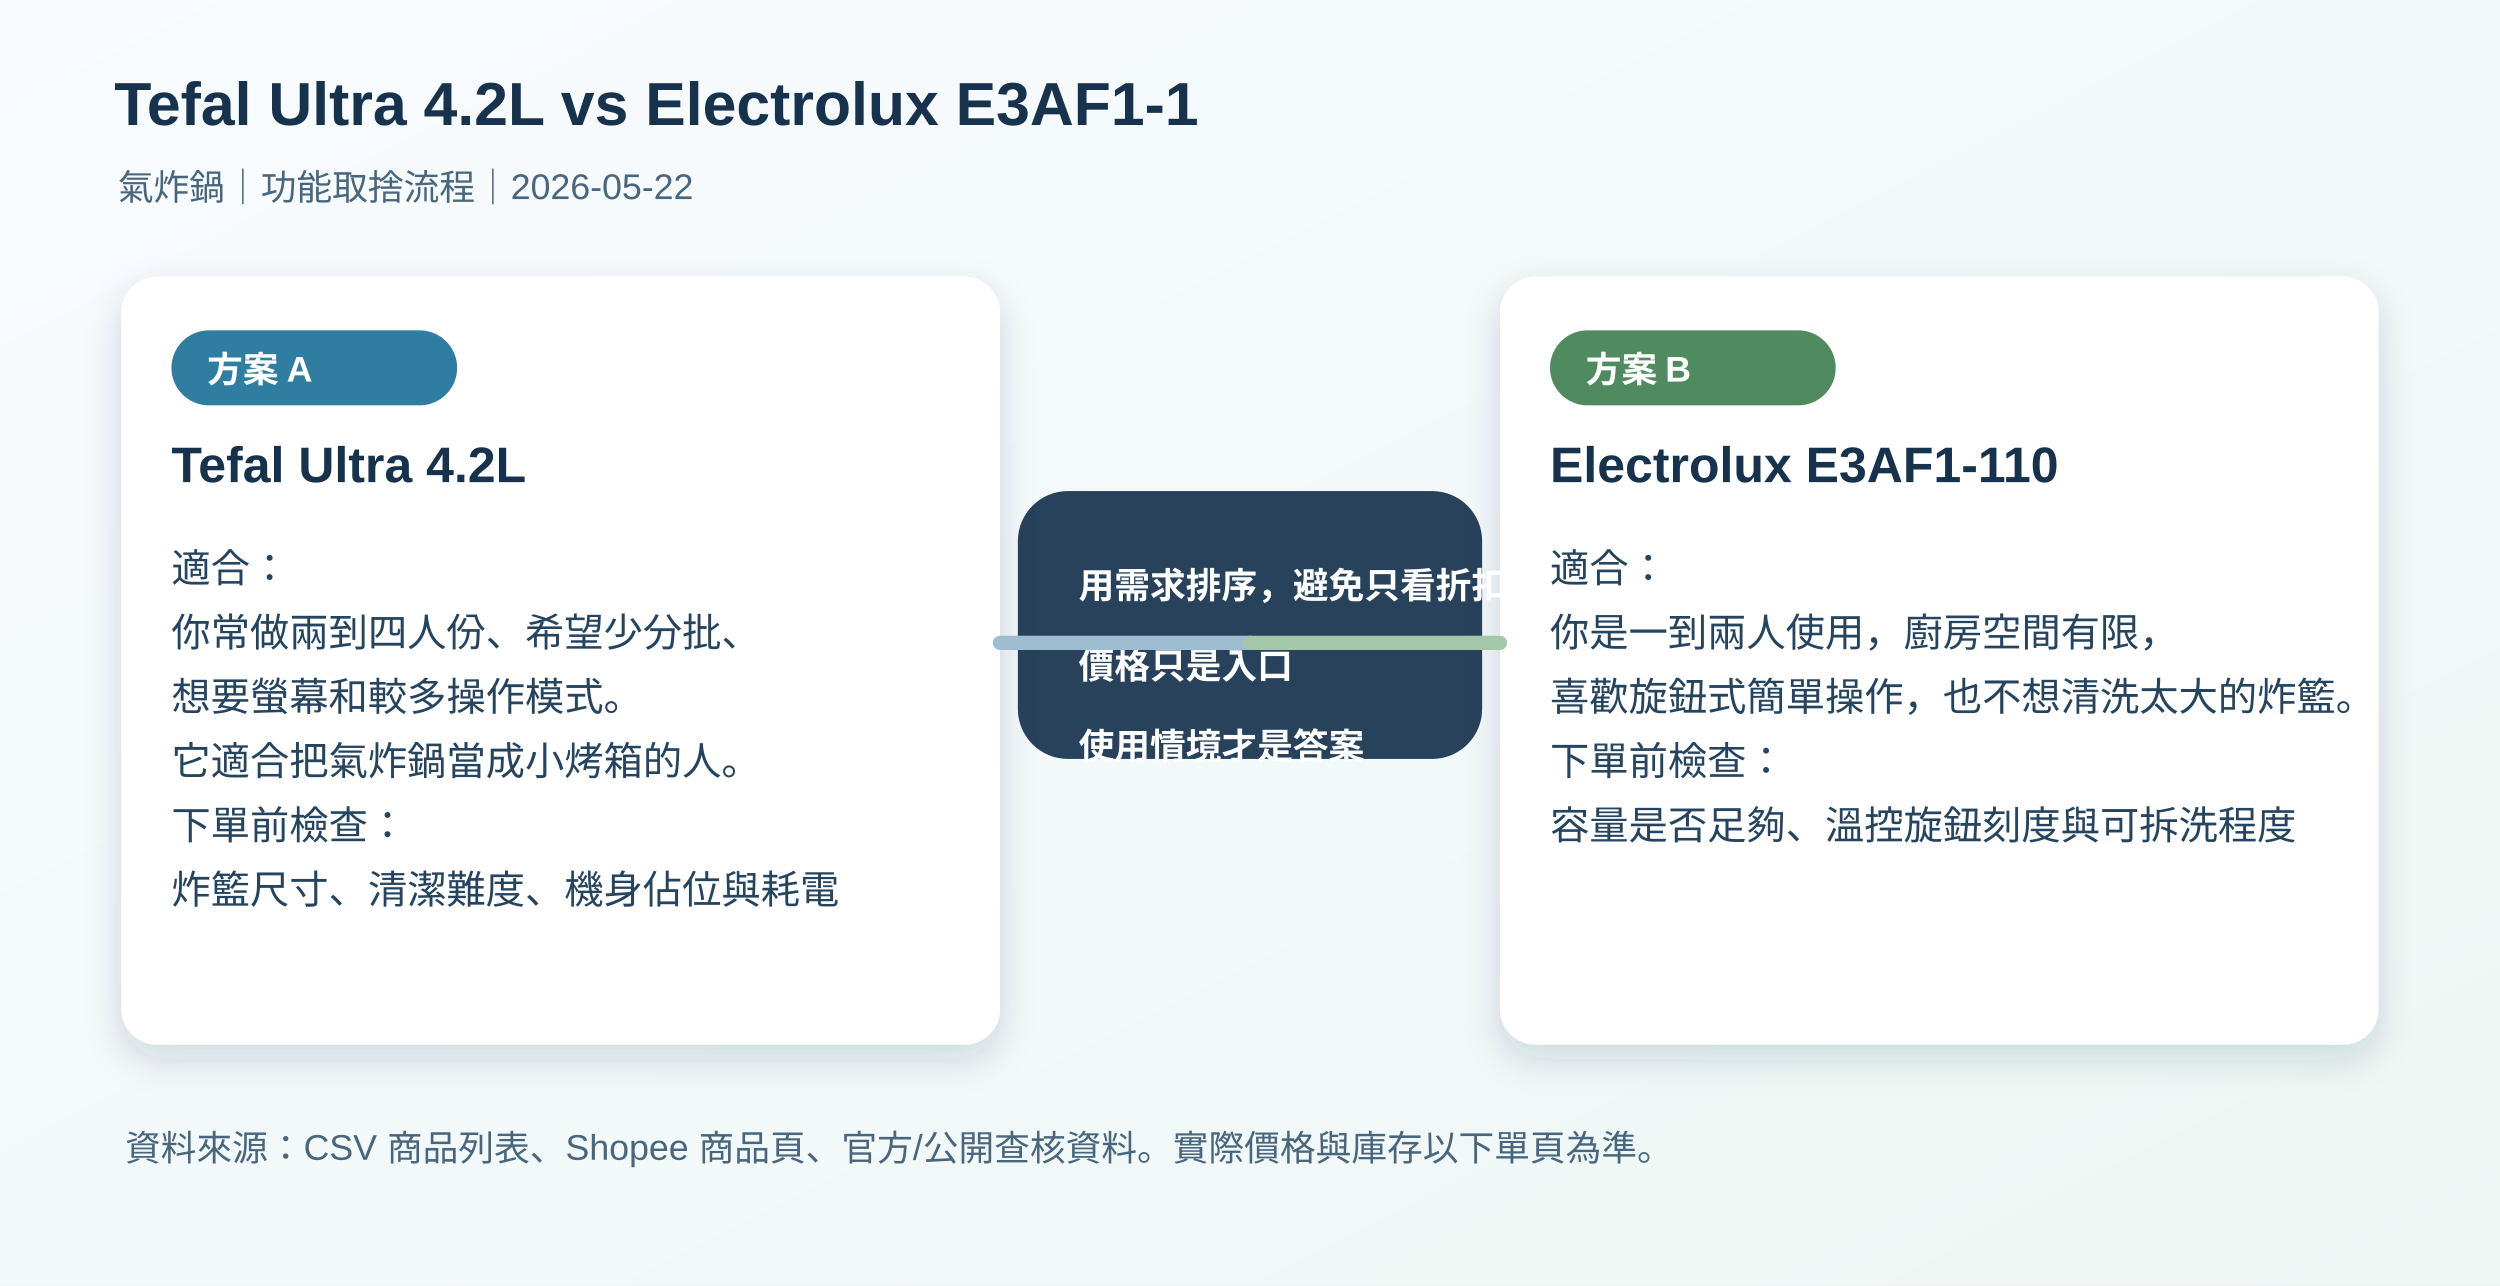
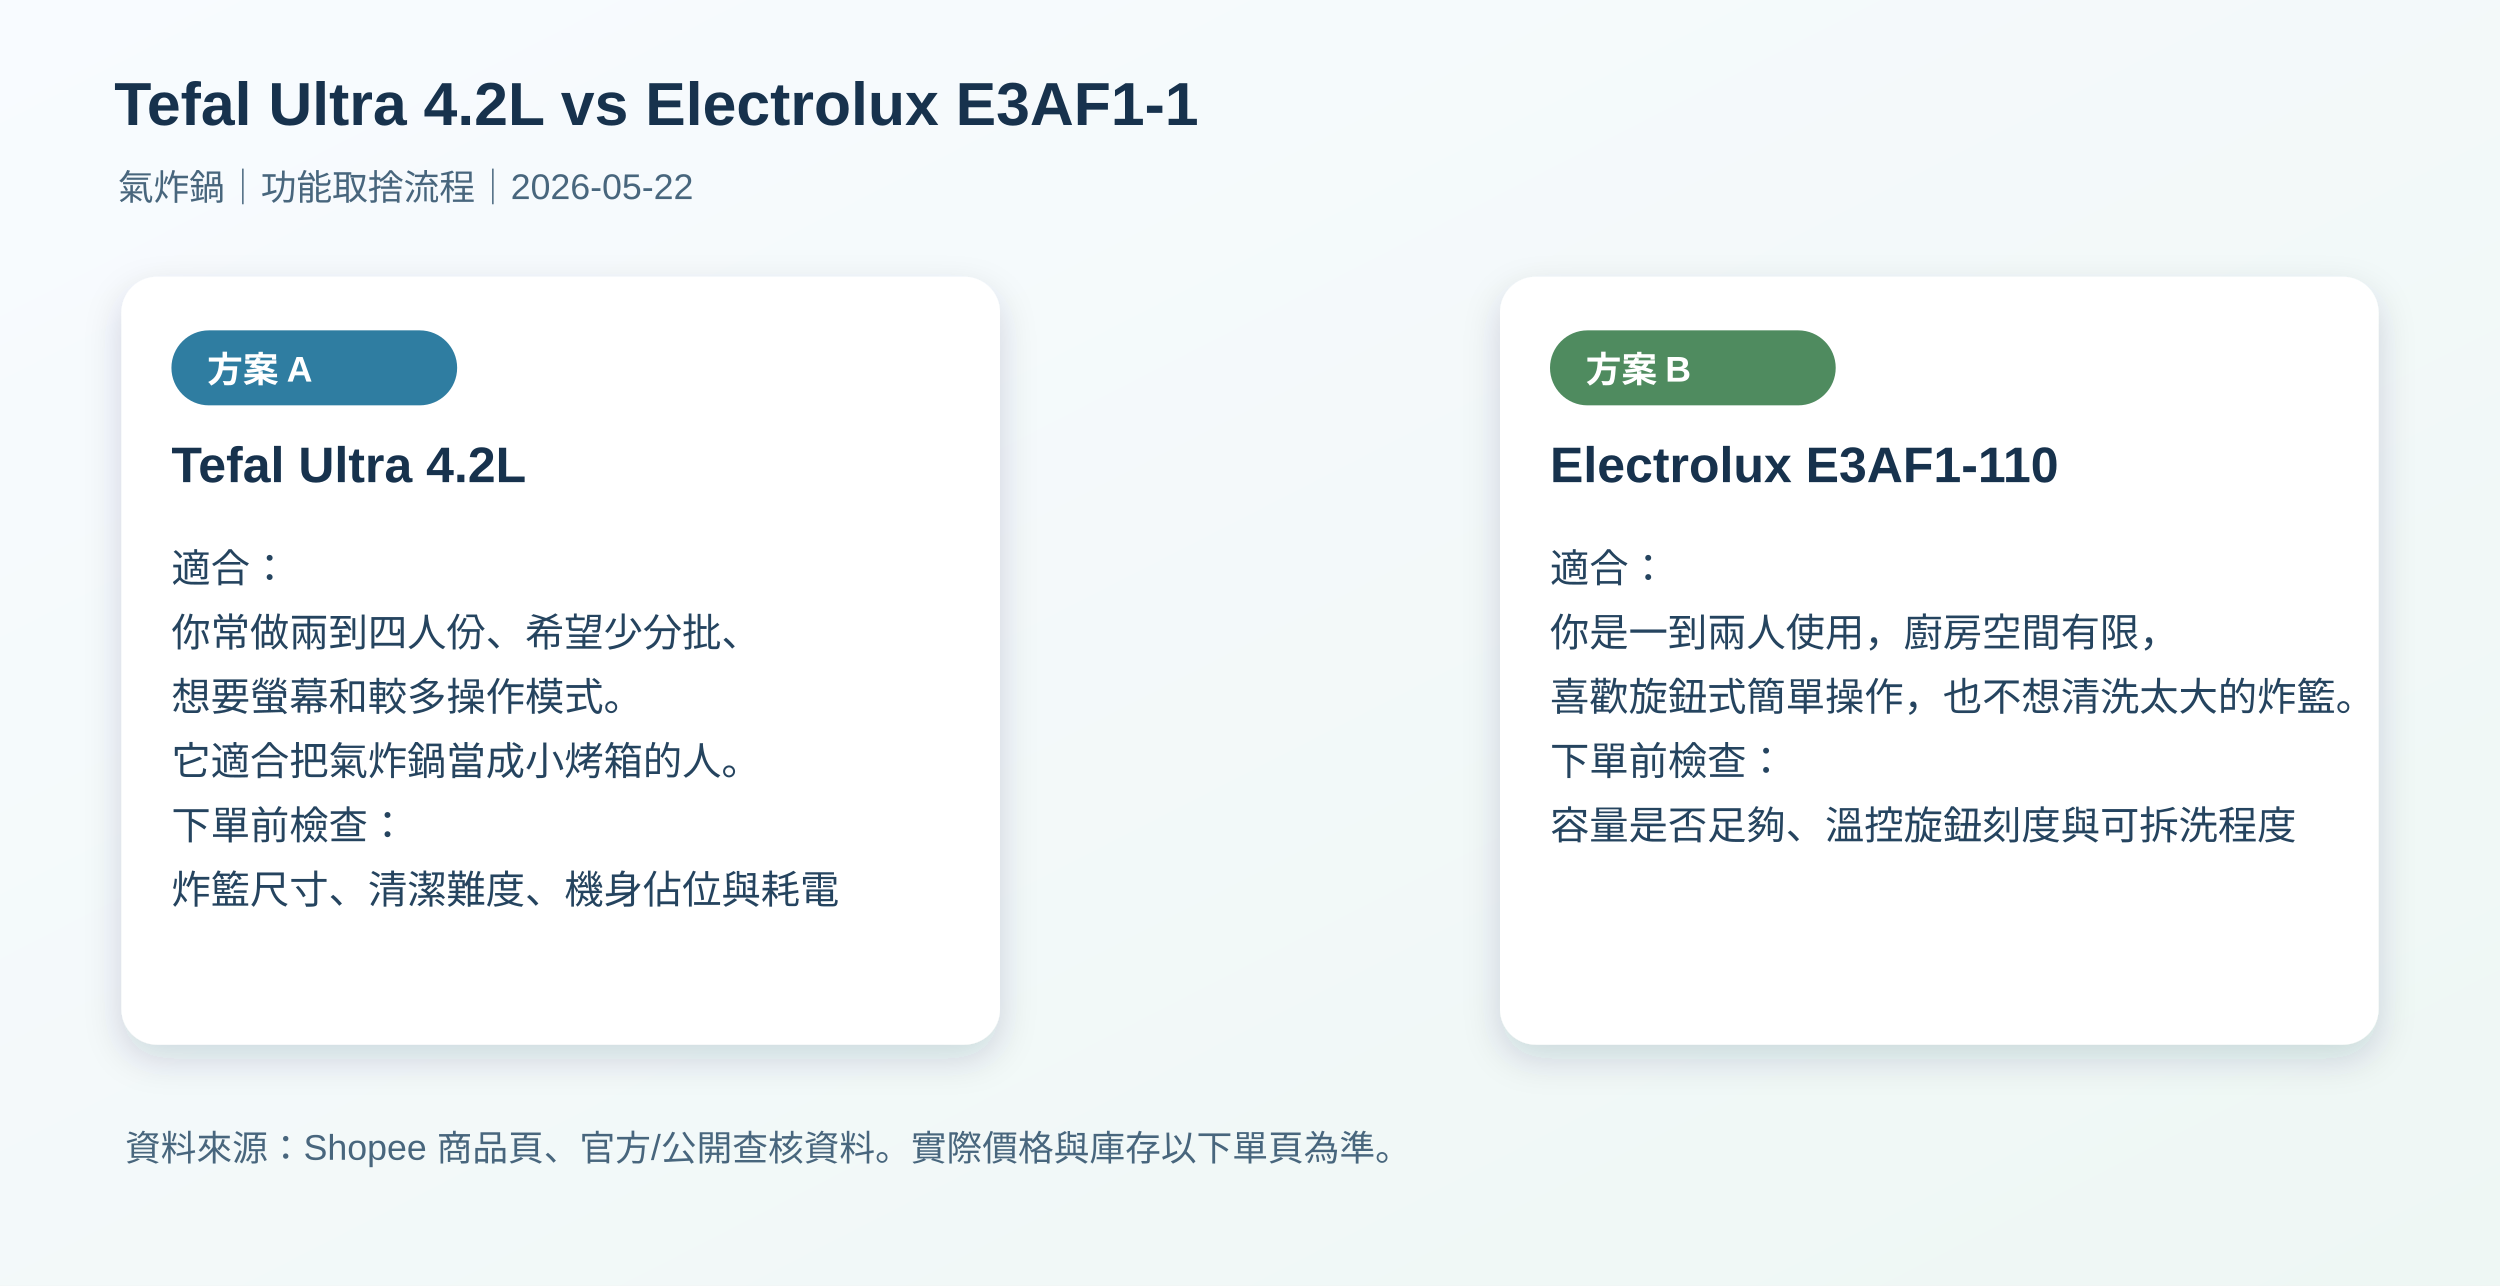
<svg xmlns="http://www.w3.org/2000/svg" width="1400" height="720" viewBox="0 0 1400 720" role="img" aria-labelledby="title desc">
  <defs>
    <linearGradient id="bg" x1="0" x2="1" y1="0" y2="1">
      <stop offset="0%" stop-color="#f8fbff" />
      <stop offset="100%" stop-color="#eef7f4" />
    </linearGradient>
    <filter id="shadow" x="-10%" y="-10%" width="120%" height="120%">
      <feDropShadow dx="0" dy="8" stdDeviation="10" flood-color="#17324d" flood-opacity="0.16" />
    </filter>
  </defs>
  <style>
    .title { font: 700 34px "Noto Sans TC", "Microsoft JhengHei", Arial, sans-serif; fill: #17324d; }
    .small { font: 500 20px "Noto Sans TC", "Microsoft JhengHei", Arial, sans-serif; fill: #48667d; }
    .label { font: 700 28px "Noto Sans TC", "Microsoft JhengHei", Arial, sans-serif; fill: #17324d; }
    .body { font: 500 22px "Noto Sans TC", "Microsoft JhengHei", Arial, sans-serif; fill: #25445f; }
    .pill { font: 700 20px "Noto Sans TC", "Microsoft JhengHei", Arial, sans-serif; fill: #ffffff; }
  </style>
  <rect width="1400" height="720" fill="url(#bg)" />
  <text x="64" y="70" class="title">Tefal Ultra 4.2L vs Electrolux E3AF1-1</text>
  <text x="66" y="112" class="small">氣炸鍋｜功能取捨流程｜2026-05-22</text>
  <rect x="68" y="155" width="492" height="430" rx="20" fill="#ffffff" filter="url(#shadow)" />
  <rect x="840" y="155" width="492" height="430" rx="20" fill="#ffffff" filter="url(#shadow)" />
  <rect x="96" y="185" width="160" height="42" rx="21" fill="#2f7da1" />
  <rect x="868" y="185" width="160" height="42" rx="21" fill="#4f8b5f" />
  <text x="116" y="214" class="pill">方案 A</text>
  <text x="888" y="214" class="pill">方案 B</text>
  <text x="96" y="270" class="label">Tefal Ultra 4.2L</text>
  <text x="868" y="270" class="label">Electrolux E3AF1-110</text>
  <text x="96" y="326" class="body">適合：</text>
  <text x="96" y="362" class="body">你常做兩到四人份、希望少分批、</text>
  <text x="96" y="398" class="body">想要螢幕和較多操作模式。</text>
  <text x="96" y="434" class="body">它適合把氣炸鍋當成小烤箱的人。</text>
  <text x="96" y="470" class="body">下單前檢查：</text>
  <text x="96" y="506" class="body">炸籃尺寸、清潔難度、機身佔位與耗電</text>
  <text x="868" y="326" class="body">適合：</text>
  <text x="868" y="362" class="body">你是一到兩人使用，廚房空間有限，</text>
  <text x="868" y="398" class="body">喜歡旋鈕式簡單操作，也不想清洗太大的炸籃。</text>
  <text x="868" y="434" class="body">下單前檢查：</text>
  <text x="868" y="470" class="body">容量是否足夠、溫控旋鈕刻度與可拆洗程度</text>
-   <rect x="570" y="275" width="260" height="150" rx="28" fill="#17324d" opacity="0.92" />
-   <text x="604" y="335" class="pill">用需求排序，避免只看折扣</text>
-   <text x="604" y="380" class="pill">價格只是入口</text>
-   <text x="604" y="425" class="pill">使用情境才是答案</text>
-   <path d="M560 360 C625 360 650 360 700 360" stroke="#9fbdd0" stroke-width="8" stroke-linecap="round" />
-   <path d="M840 360 C775 360 750 360 700 360" stroke="#a5c7a9" stroke-width="8" stroke-linecap="round" />
-   <text x="70" y="650" class="small">資料來源：CSV 商品列表、Shopee 商品頁、官方/公開查核資料。實際價格與庫存以下單頁為準。</text>
+   <text x="70" y="650" class="small">資料來源：Shopee 商品頁、官方/公開查核資料。實際價格與庫存以下單頁為準。</text>
</svg>
